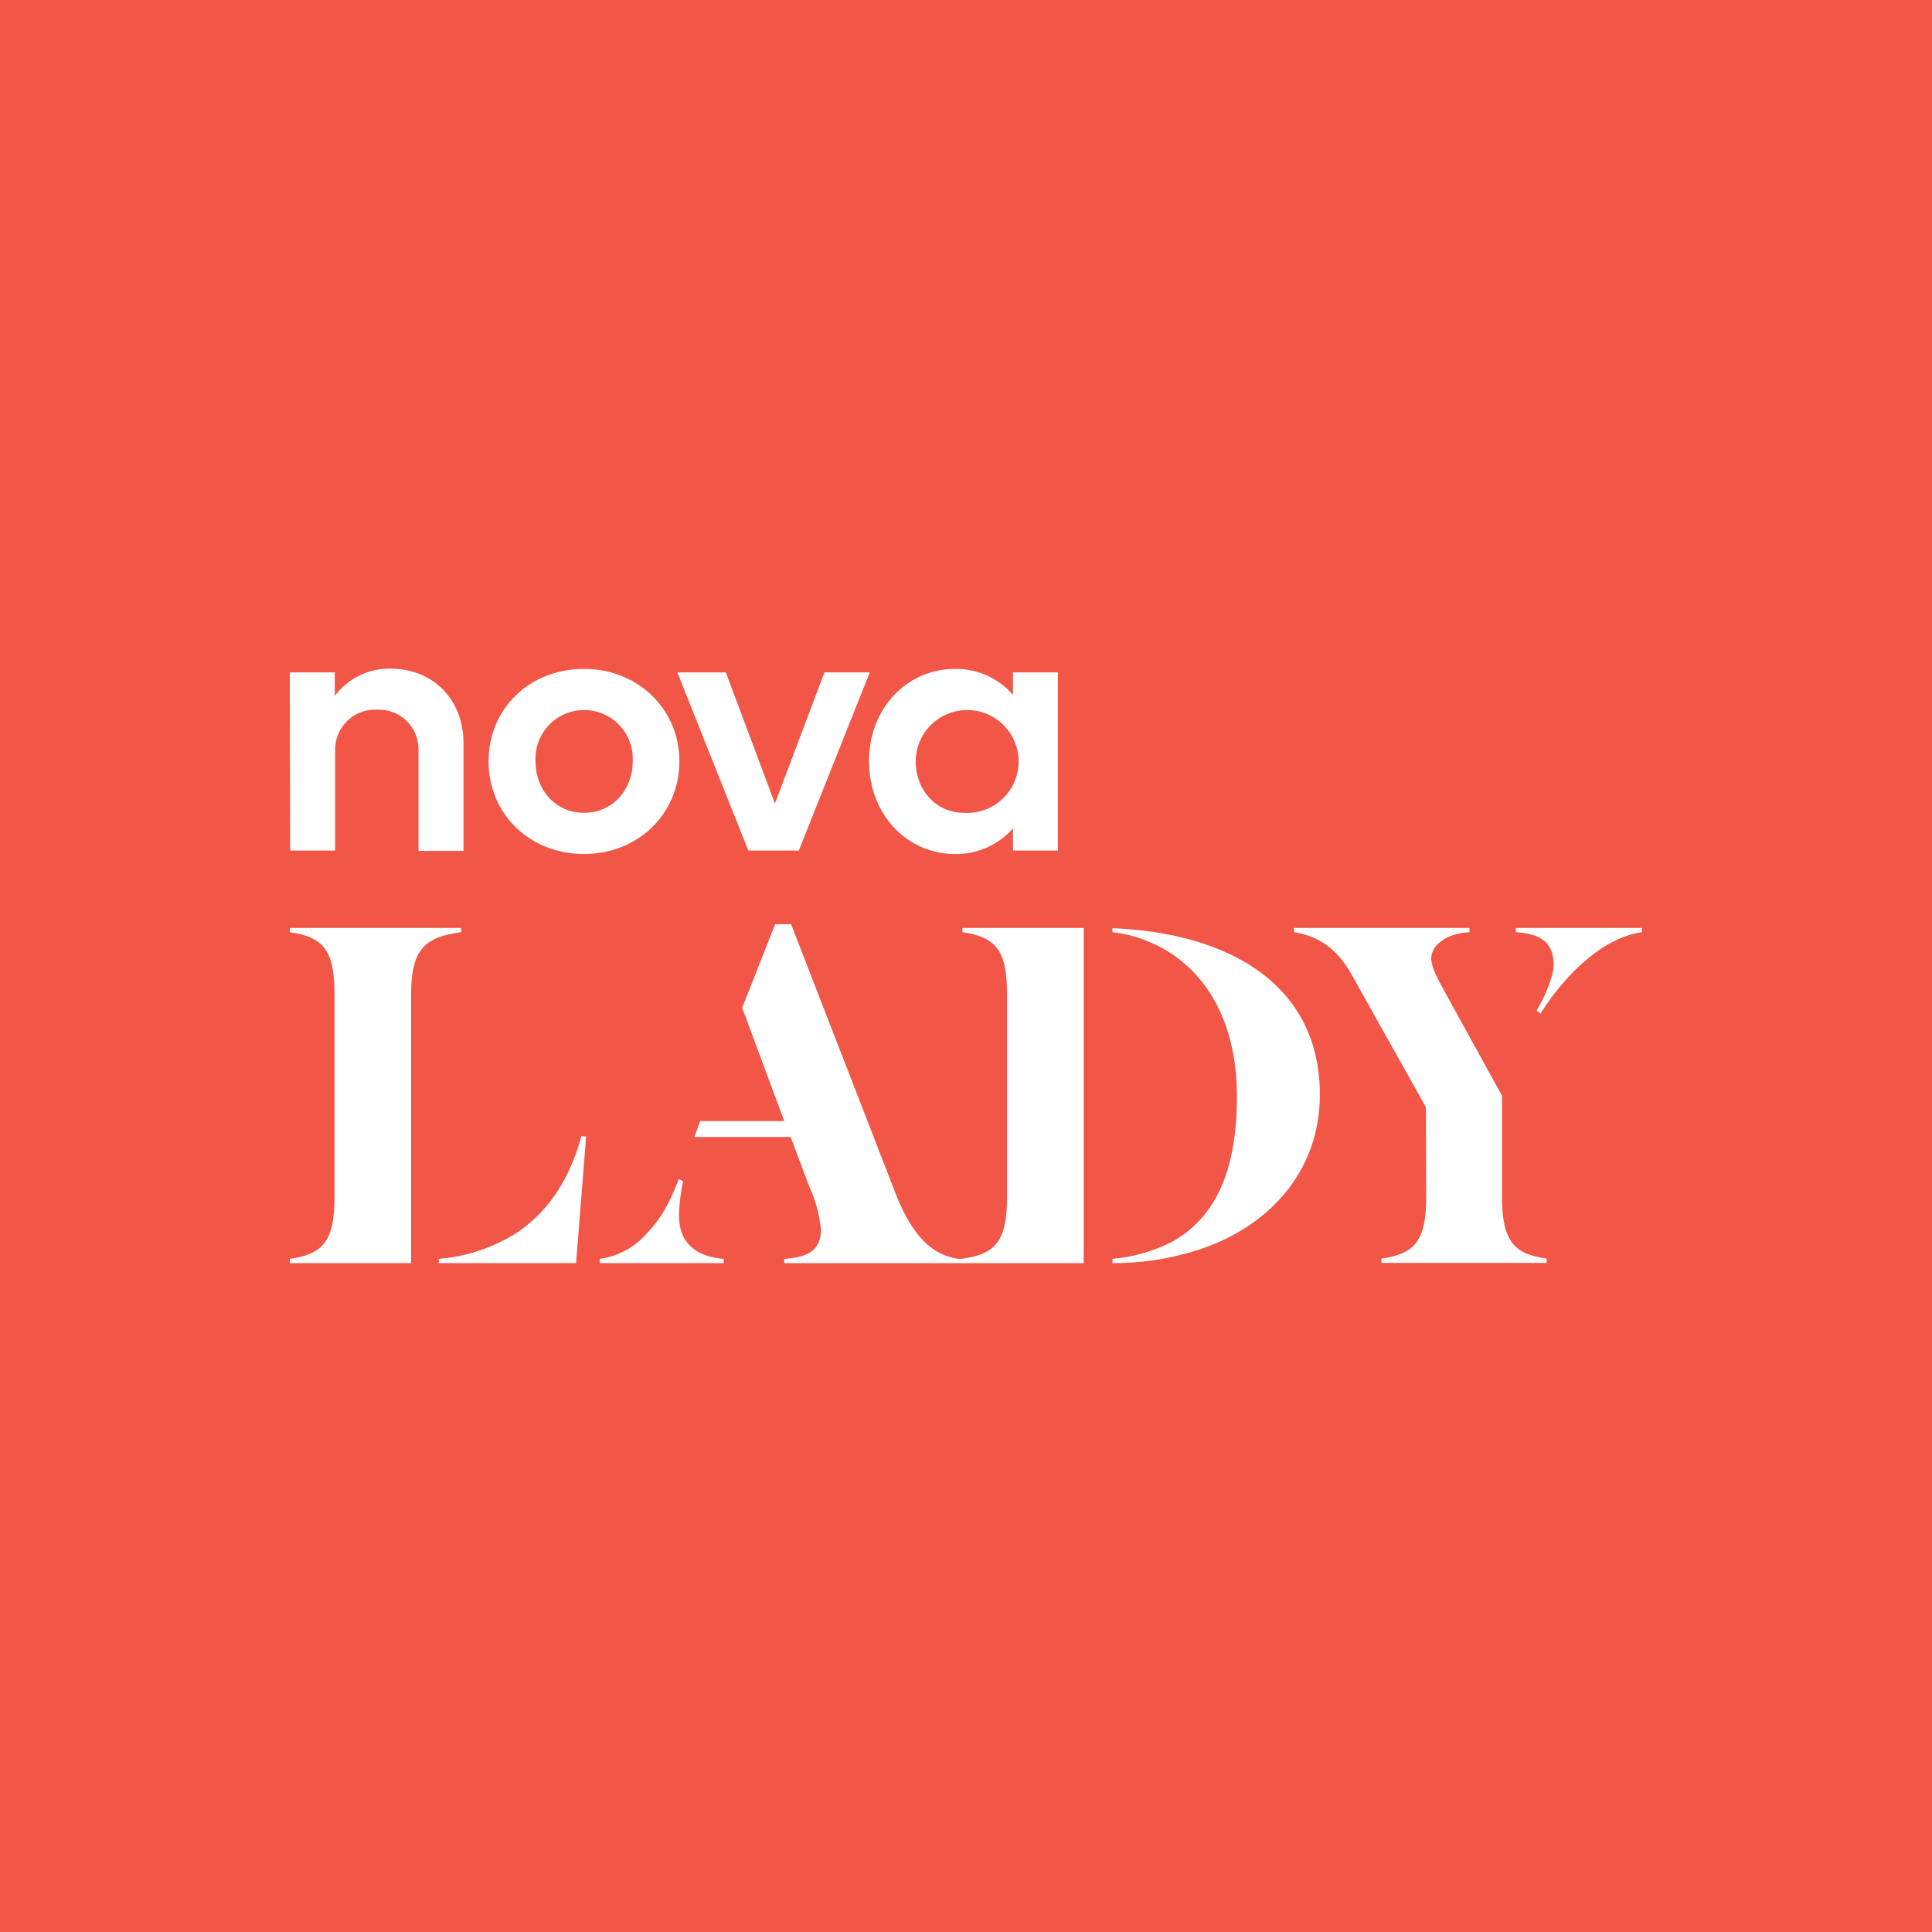
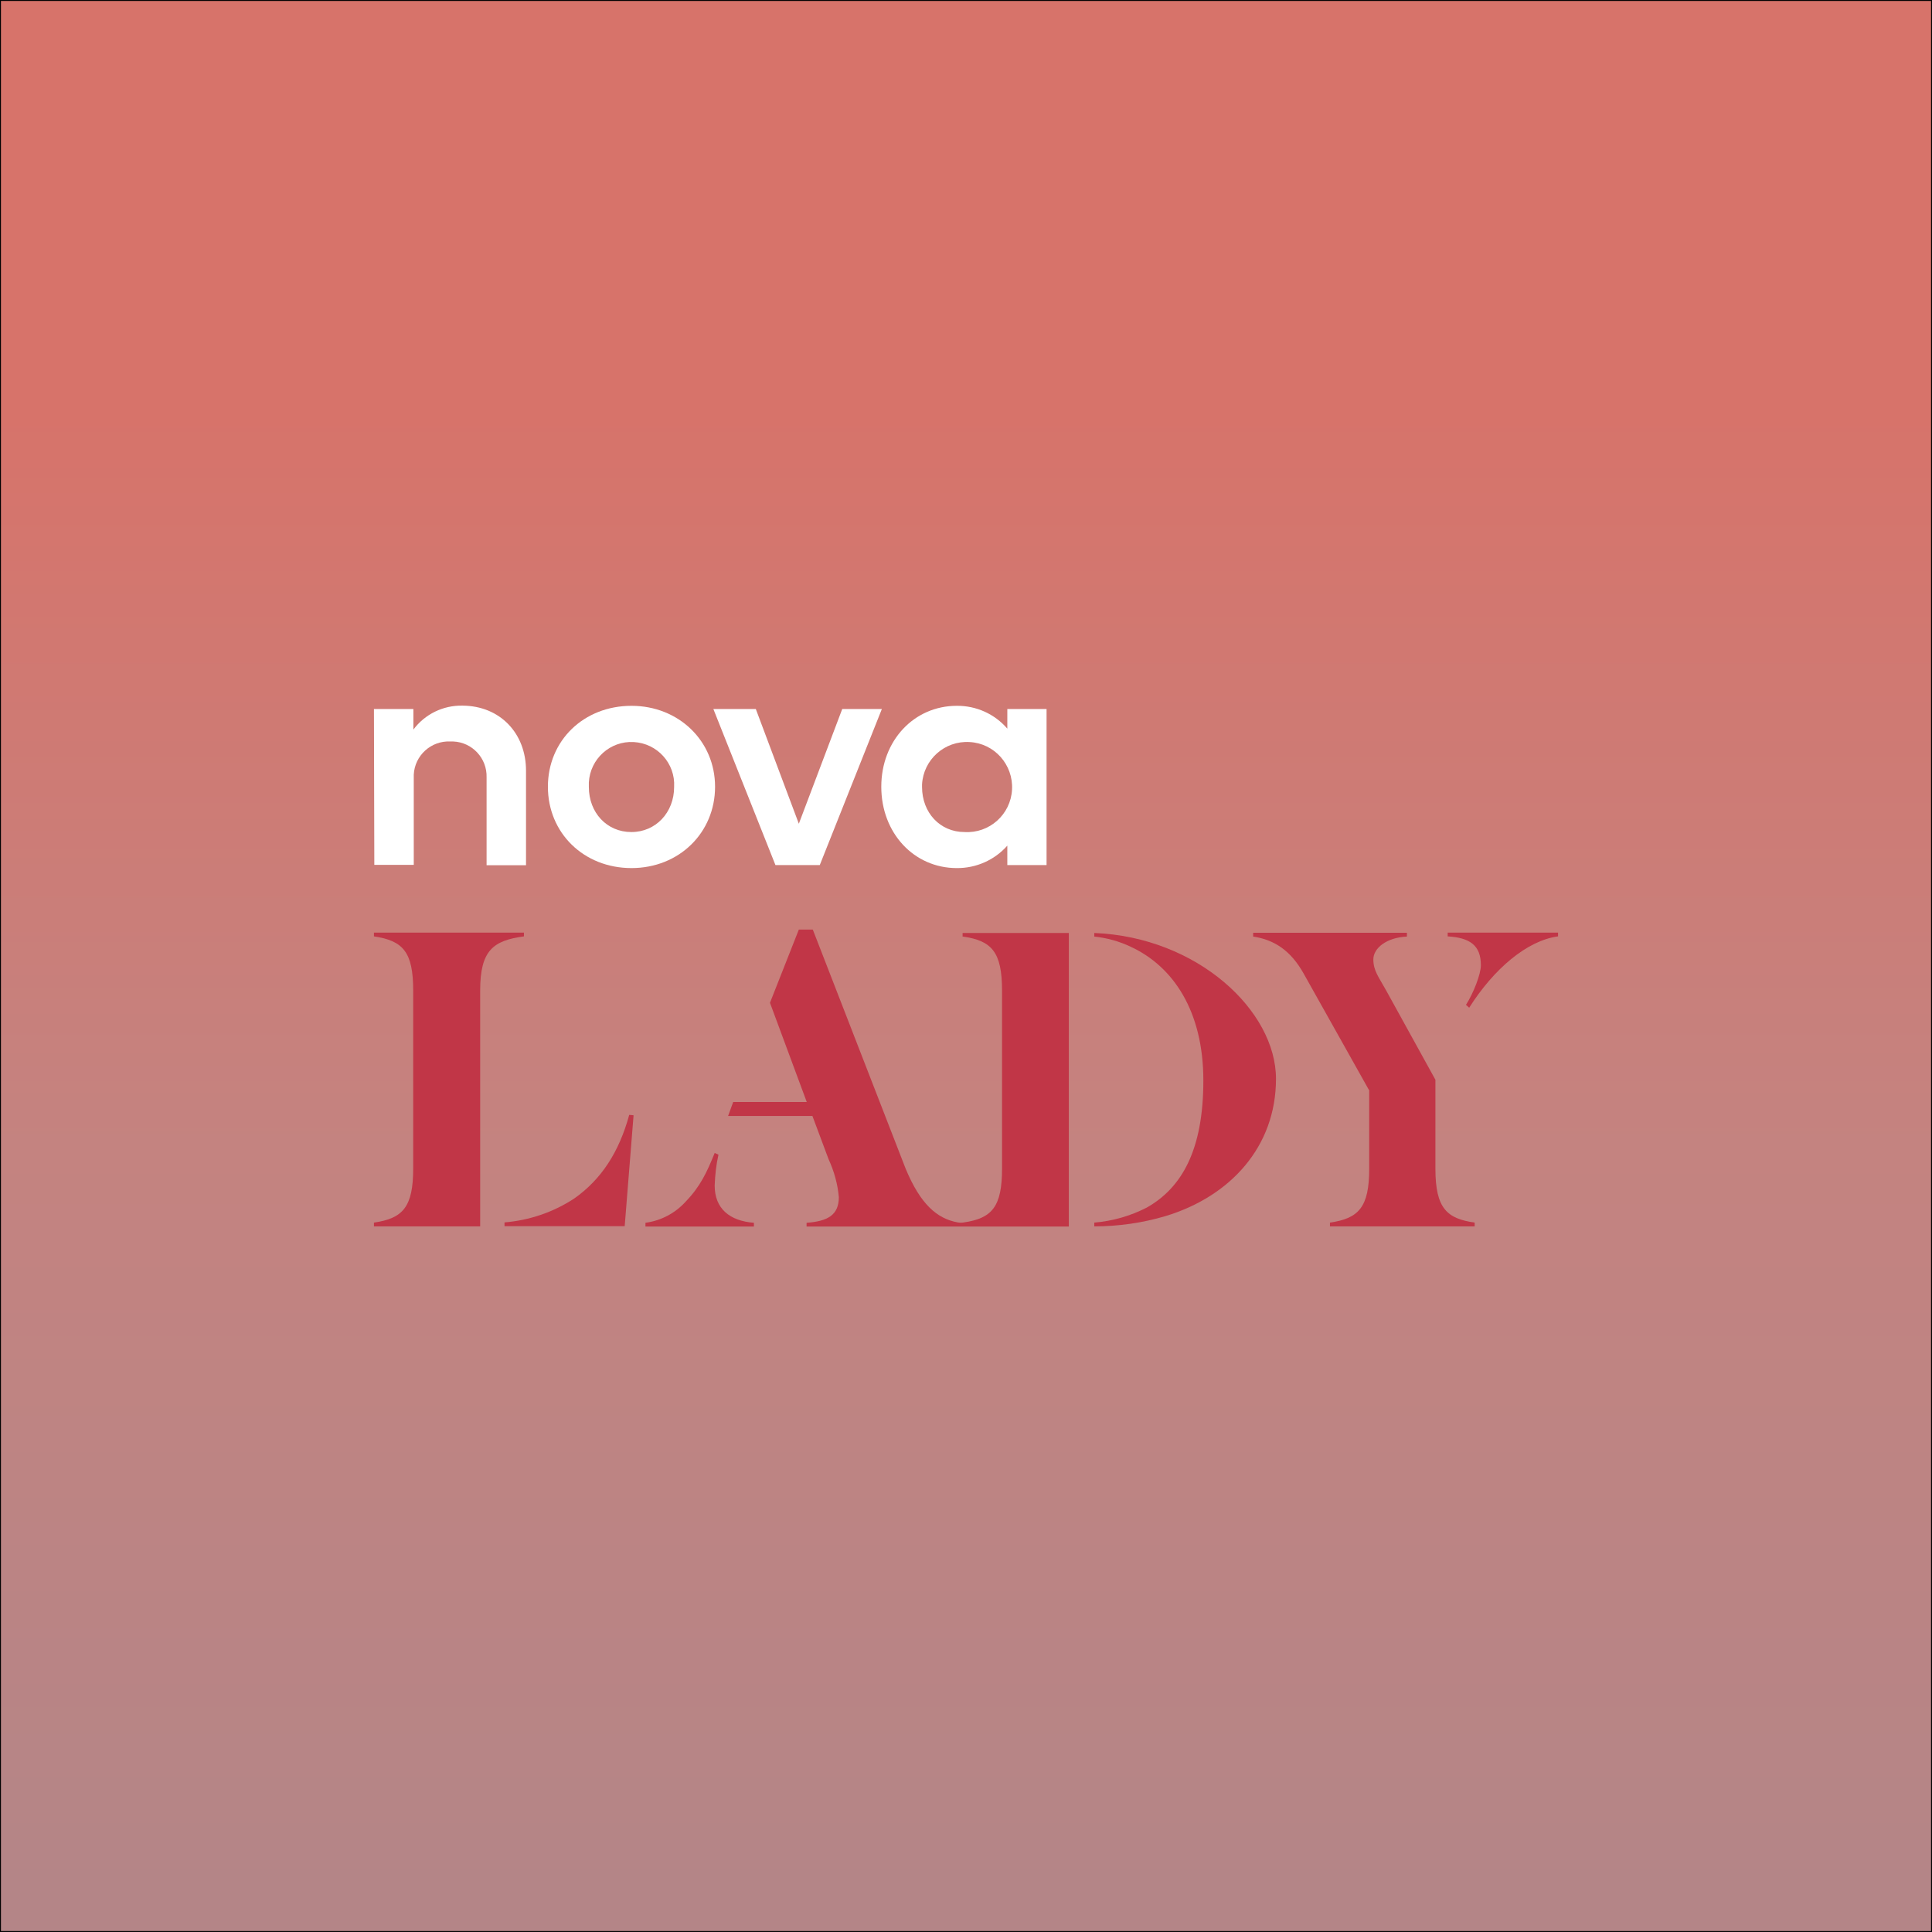
- <svg xmlns="http://www.w3.org/2000/svg" viewBox="0 0 283.46 283.46">
+ <svg xmlns="http://www.w3.org/2000/svg" id="Vrstva_1" data-name="Vrstva 1" version="1.1" viewBox="0 0 1024 1024">
  <defs>
-     <style>.cls-1{fill:#f15647;}.cls-2{fill:#fff;}</style>
+     <style>
+       .cls-1 {
+         fill: #c13647;
+       }
+ 
+       .cls-1, .cls-2 {
+         stroke-width: 0px;
+       }
+ 
+       .cls-3 {
+         fill: url(#Nepojmenovaný_přechod_248);
+         stroke: #020202;
+         stroke-miterlimit: 10;
+       }
+ 
+       .cls-2 {
+         fill: #fff;
+       }
+     </style>
+     <linearGradient id="Nepojmenovaný_přechod_248" data-name="Nepojmenovaný přechod 248" x1="512" y1="20.7" x2="512" y2="1003.9" gradientTransform="translate(0 1024) scale(1 -1)" gradientUnits="userSpaceOnUse">
+       <stop offset="0" stop-color="#b48587" />
+       <stop offset=".4" stop-color="#c48380" />
+       <stop offset=".8" stop-color="#d7736a" />
+     </linearGradient>
  </defs>
-   <g id="Layer_2" data-name="Layer 2">
-     <g id="Nova">
-       <g id="novalady">
-         <rect class="cls-1" width="283.46" height="283.46" />
-         <g id="logo">
-           <path id="n" class="cls-2" d="M42.52,98.65h6.6v3.45a10,10,0,0,1,8.22-4C63.64,98.14,68,102.71,68,109v15.84h-6.6V110.12a5.81,5.81,0,0,0-6.09-6,5.86,5.86,0,0,0-6.14,6v14.67h-6.6Z" />
-           <path id="o" class="cls-2" d="M85.68,119.26c4.06,0,7.15-3.25,7.15-7.57a7.14,7.14,0,1,0-14.26,0c0,4.32,3.05,7.57,7.11,7.57m0-21.12c7.91,0,14,5.89,14,13.55s-6,13.61-14,13.61-14-5.89-14-13.61,6-13.55,14-13.55" />
-           <polygon id="v" class="cls-2" points="99.38 98.65 106.49 98.65 113.7 117.89 120.96 98.65 127.61 98.65 117.2 124.79 109.79 124.79 99.38 98.65" />
-           <path id="a" class="cls-2" d="M141.46,119.26a7.55,7.55,0,1,0-7.11-7.57c0,4.32,3.05,7.57,7.11,7.57m7.16,2.28a11.08,11.08,0,0,1-8.48,3.76c-7.16,0-12.64-5.89-12.64-13.61S133,98.14,140.14,98.14a11,11,0,0,1,8.48,3.81v-3.3h6.59v26.14h-6.59Z" />
-           <path id="l" class="cls-2" d="M86,166.75l-1.48,18.57H64.38v-.62a25.32,25.32,0,0,0,11.71-4c4.52-3.2,7.49-7.73,9.21-14ZM60.32,185.32H42.52v-.62c4.84-.7,6.56-2.58,6.56-9.06V145.83c0-6.48-1.72-8.36-6.56-9.06v-.62H67.66v.62c-5.16.7-7.34,2.34-7.34,9.06Z" />
-           <path id="y" class="cls-2" d="M226,148.71l-.55-.46c1.25-2,2.5-5.16,2.5-6.64,0-3.36-1.88-4.6-5.55-4.84v-.62h18.5v.62c-5.23.7-10.77,5.47-14.9,11.94m-16.79,13.74-10.93-19.51c-2.11-3.75-4.84-5.62-8.43-6.17v-.62h25.76v.62c-3.43.16-5.62,1.95-5.62,3.83,0,1.24.86,2.88,2.11,5.15l8.27,15v14.91c0,6.71,2,8.35,6.56,9v.63H202.69v-.63c4.84-.7,6.56-2.58,6.56-9Z" />
-           <path class="cls-2" d="M99.6,178.46a28.19,28.19,0,0,1,.63-5.16L99.6,173c-1.32,3.28-2.42,5.62-4.84,8.12A11.18,11.18,0,0,1,88,184.7v.62h18.19v-.62c-4.14-.31-6.56-2.42-6.56-6.24" />
-           <path class="cls-2" d="M163.21,136.15v.62a18.75,18.75,0,0,1,6.09,1.72c7.1,3.28,12.18,10.77,12.18,22.4s-3.6,18-9.53,21.31a24,24,0,0,1-8.74,2.5v.63a40.84,40.84,0,0,0,11.87-1.72c10.92-3.28,18.57-11.63,18.57-23,0-16-13.11-23.73-30.44-24.43" />
-           <path class="cls-2" d="M141.2,136.77c4.84.7,6.55,2.58,6.55,9.06v29.82c0,6.39-1.68,8.3-6.38,9a2.93,2.93,0,0,1-1.05,0c-3.47-.62-6.27-3.07-8.71-9L116.07,135.6h-2.34l-4.84,12.26,6.17,16.62H102.73l-.86,2.34H116l2.73,7.26a19.48,19.48,0,0,1,1.72,6.33c0,3-1.88,4.06-5.39,4.29v.63H159V136.15H141.2Z" />
-         </g>
-       </g>
-     </g>
+   <rect class="cls-3" width="1024" height="1024" />
+   <g id="_Skupina_" data-name="&amp;lt;Skupina&amp;gt;">
+     <path id="n" class="cls-2" d="M198.2,375.8h20.9v10.9c6.1-8.2,15.8-12.9,26-12.7,19.9.1,33.7,14.6,33.7,34.5v50.1h-20.9v-46.6c.3-10.1-7.6-18.6-17.7-19-.5,0-1,0-1.5,0-10.2-.5-18.9,7.4-19.4,17.6,0,.5,0,.9,0,1.4v46.4h-20.9l-.2-82.7Z" />
+     <path id="o" class="cls-2" d="M334.7,441c12.8,0,22.6-10.3,22.6-23.9.7-12.5-8.9-23.1-21.4-23.8-12.5-.7-23.1,8.9-23.8,21.4,0,.8,0,1.6,0,2.4,0,13.7,9.6,23.9,22.5,23.9M334.7,374.1c25,0,44.3,18.6,44.3,42.9s-19,43.1-44.3,43.1-44.3-18.6-44.3-43.1,19-42.9,44.3-42.9" />
+     <polygon id="v" class="cls-2" points="378.1 375.8 400.6 375.8 423.4 436.6 446.4 375.8 467.4 375.8 434.5 458.5 411 458.5 378.1 375.8" />
+     <path id="a" class="cls-2" d="M511.2,441c13.2.8,24.5-9.3,25.2-22.5s-9.3-24.5-22.5-25.2c-13.2-.8-24.5,9.3-25.2,22.5,0,.4,0,.9,0,1.3,0,13.7,9.6,23.9,22.5,23.9M533.9,448.2c-6.8,7.7-16.6,12-26.8,11.9-22.7,0-40-18.6-40-43.1s17.4-42.9,40-42.9c10.3-.1,20.1,4.3,26.8,12.1v-10.4h20.8v82.7h-20.8v-10.3Z" />
+     <path id="l" class="cls-1" d="M335.8,591.2l-4.7,58.7h-63.7v-2c13.2-1.1,25.9-5.4,37-12.7,14.3-10.1,23.7-24.5,29.1-44.3l2.2.2ZM254.5,650h-56.3v-2c15.3-2.2,20.8-8.2,20.8-28.7v-94.3c0-20.5-5.4-26.4-20.8-28.7v-2h79.5v2c-16.3,2.2-23.2,7.4-23.2,28.7v124.9Z" />
+     <path id="y" class="cls-1" d="M778.7,534.1l-1.7-1.5c4-6.3,7.9-16.3,7.9-21,0-10.6-5.9-14.6-17.6-15.3v-2h58.5v2c-16.5,2.2-34.1,17.3-47.1,37.8M725.5,577.6l-34.6-61.7c-6.7-11.9-15.3-17.8-26.7-19.5v-2h81.5v2c-10.9.5-17.8,6.2-17.8,12.1s2.7,9.1,6.7,16.3l26.2,47.5v47.2c0,21.2,6.3,26.4,20.8,28.5v2h-76.7v-2c15.3-2.2,20.8-8.2,20.8-28.5v-41.8Z" />
+     <path class="cls-1" d="M378.8,628.3c.2-5.5.8-11,2-16.3l-2-.9c-4.2,10.4-7.7,17.8-15.3,25.7-5.6,6.2-13.1,10.2-21.4,11.3v2h57.5v-2c-13.1-1-20.8-7.7-20.8-19.7" />
+     <path class="cls-1" d="M580,494.4v2c6.7.7,13.2,2.5,19.3,5.4,22.5,10.4,38.5,34.1,38.5,70.9s-11.4,56.9-30.1,67.4c-8.6,4.4-18,7.1-27.7,7.9v2c12.7,0,25.4-1.8,37.6-5.4,34.5-10.4,58.7-36.8,58.7-72.8s-41.5-75.1-96.3-77.3" />
+     <path class="cls-1" d="M510.4,496.4c15.3,2.2,20.7,8.2,20.7,28.7v94.3c0,20.2-5.3,26.3-20.2,28.5-1.1.2-2.2.2-3.3,0-11-2-19.8-9.7-27.6-28.5l-49.2-126.7h-7.4l-15.3,38.8,19.5,52.6h-39l-2.7,7.4h44.7l8.6,23c2.9,6.3,4.8,13.1,5.4,20,0,9.5-5.9,12.8-17.1,13.6v2h139v-155.6h-56.3v2Z" />
  </g>
</svg>
